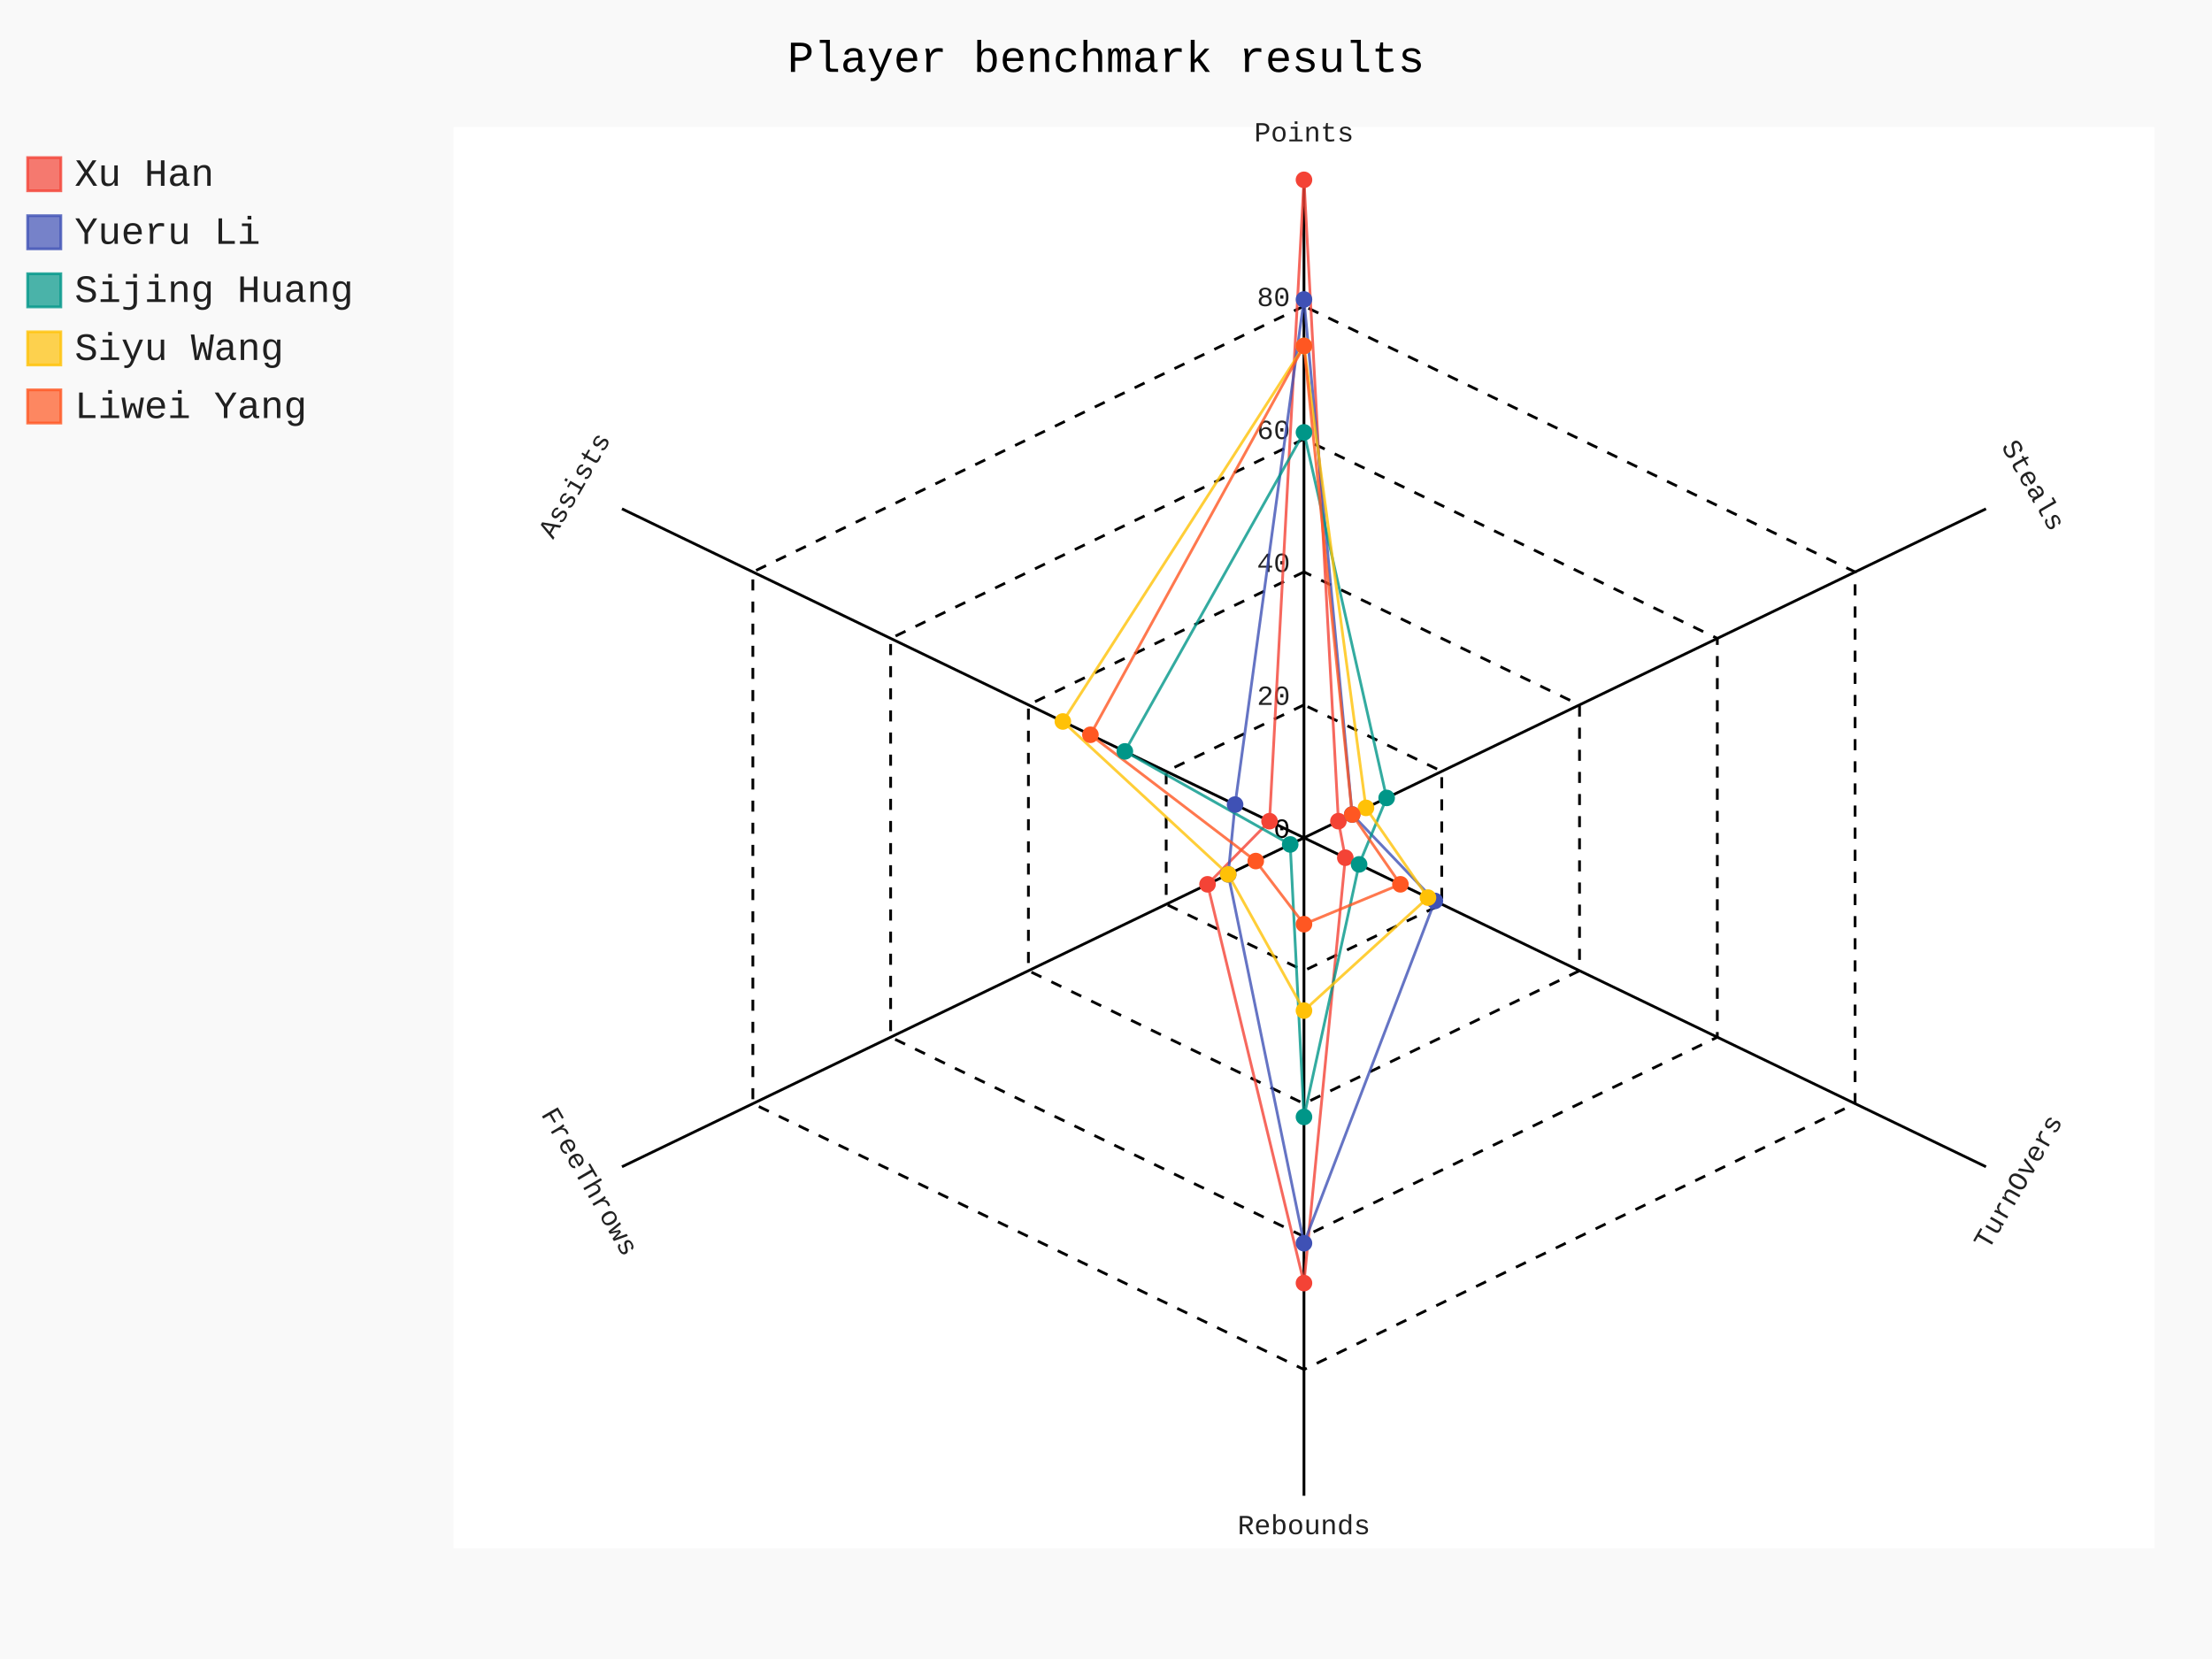
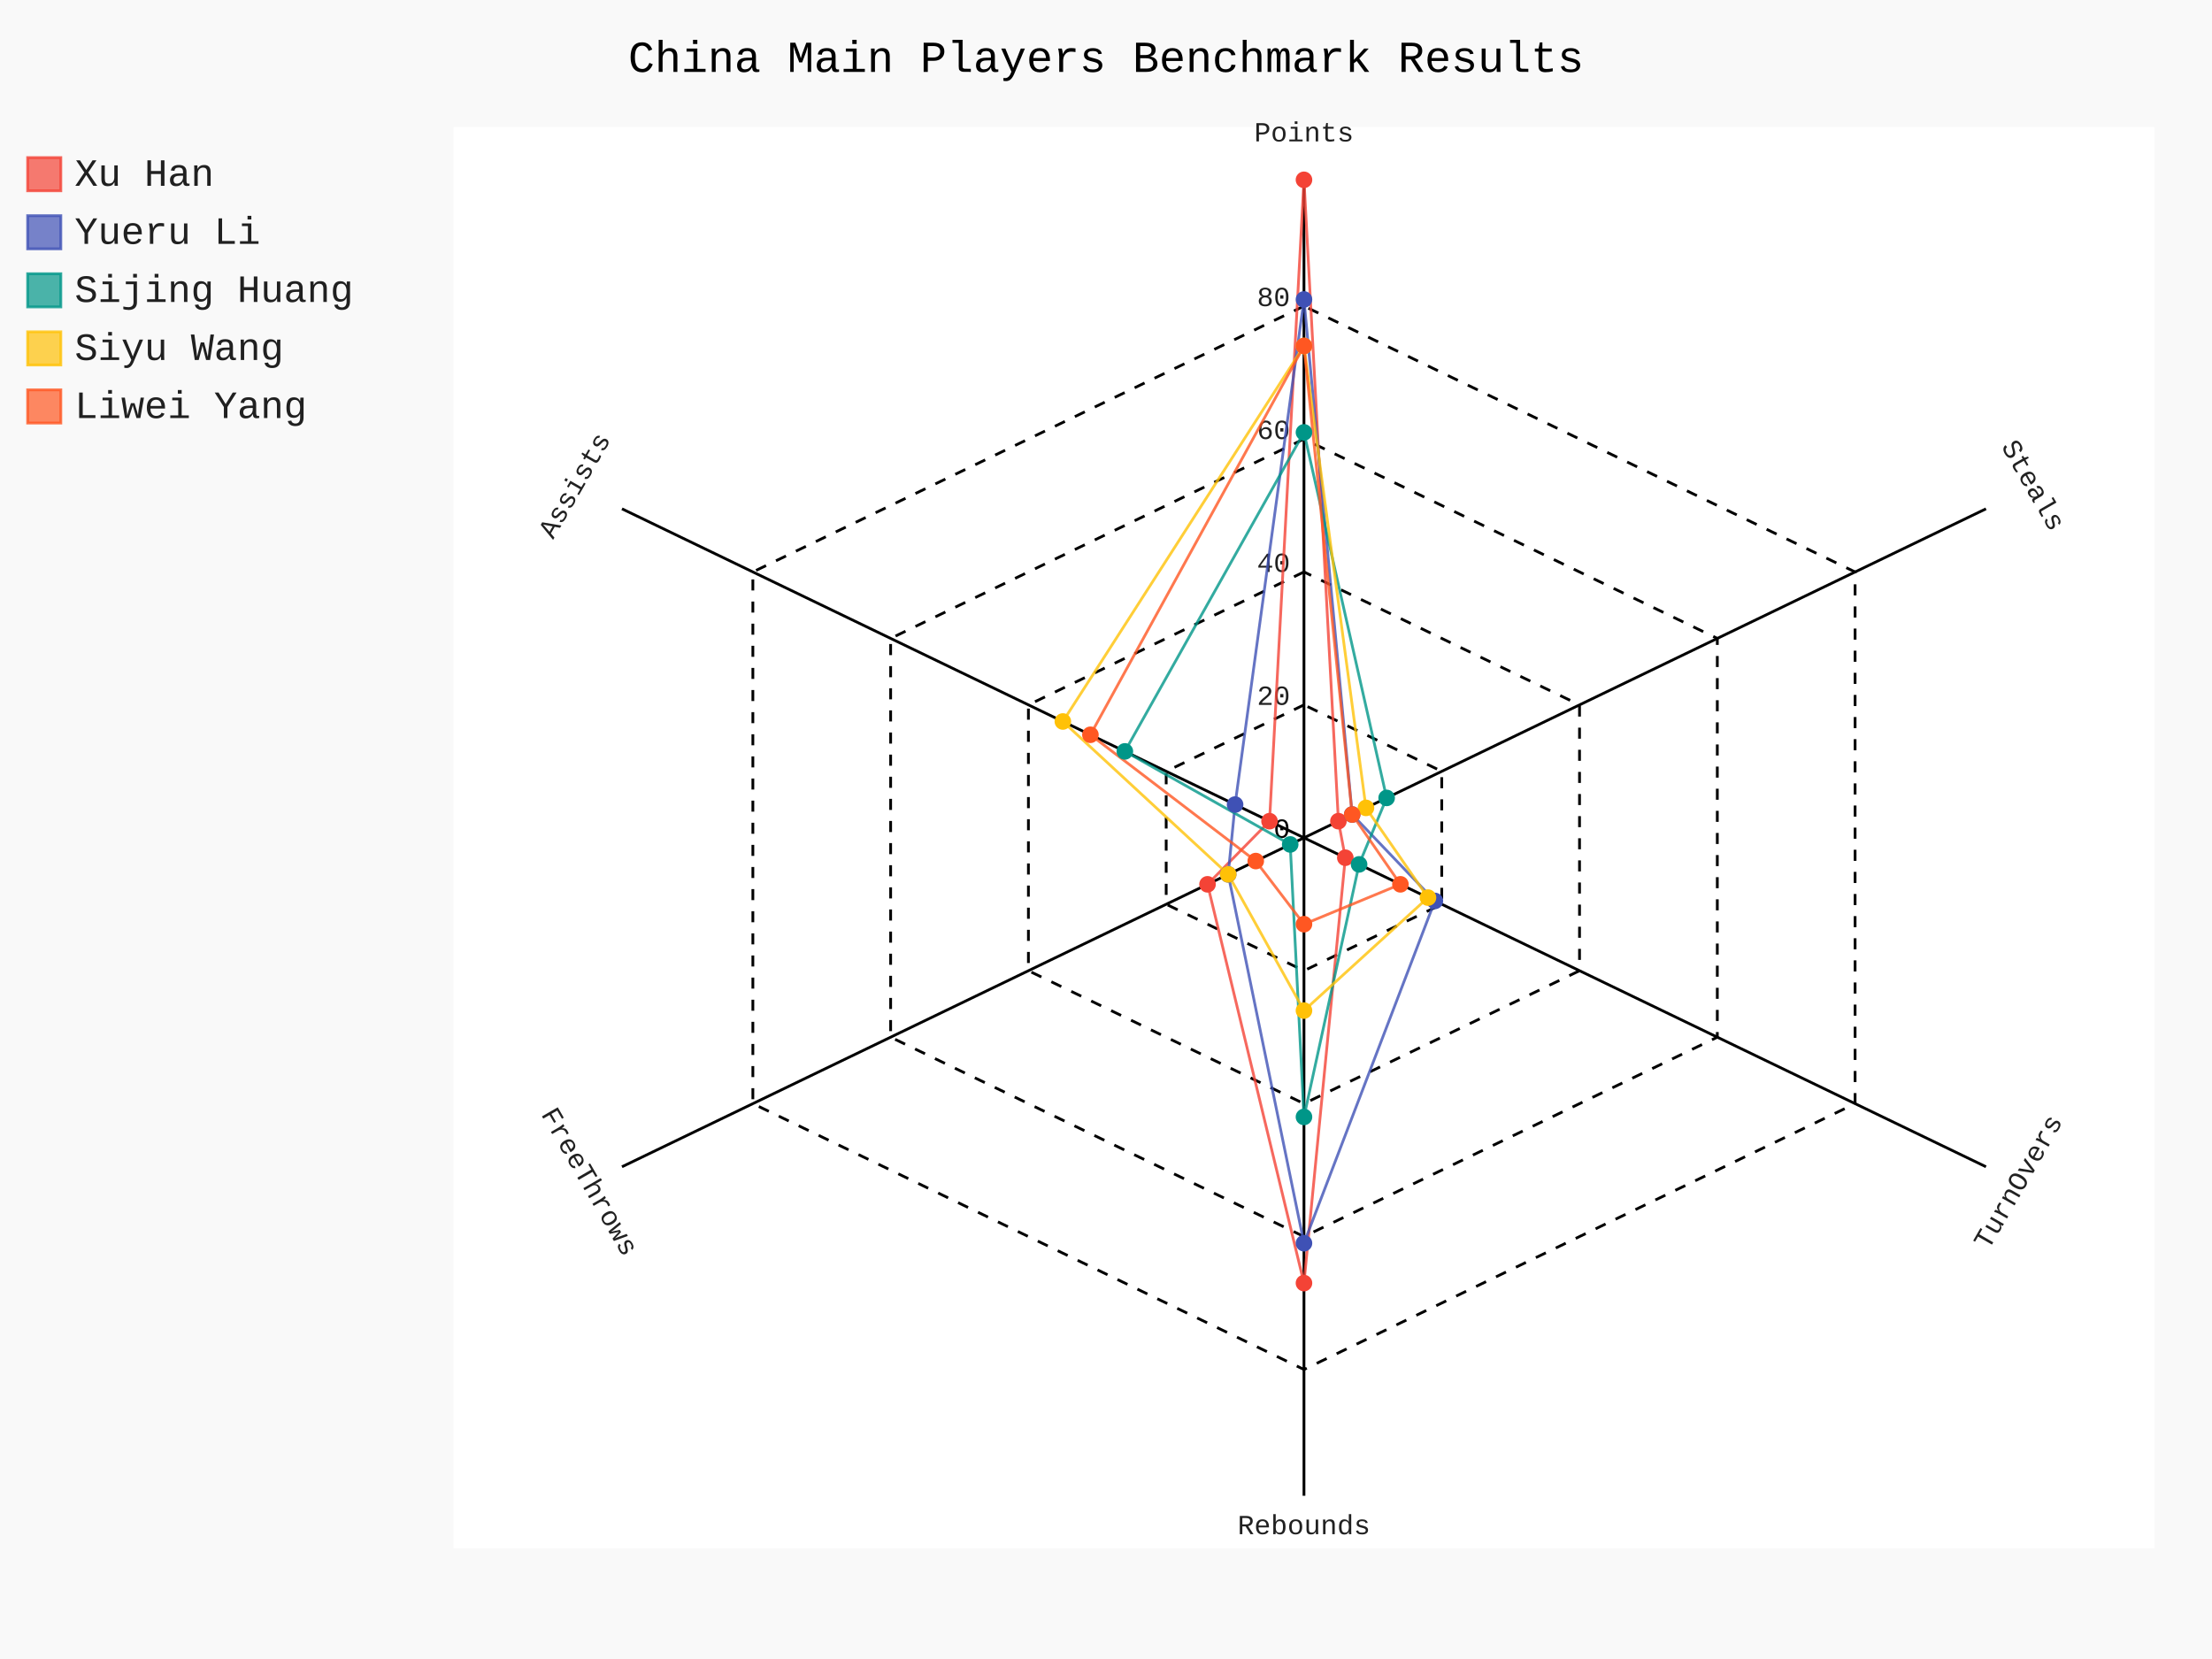
- <svg xmlns="http://www.w3.org/2000/svg" id="chart-e291ad7d-9098-4995-999b-67202f5701d8" class="pygal-chart" viewBox="0 0 800 600">
+ <svg xmlns="http://www.w3.org/2000/svg" id="chart-22b81d6b-da64-4e09-88c9-19c5adcb3334" class="pygal-chart" viewBox="0 0 800 600">
  <defs>
-     <style type="text/css">#chart-e291ad7d-9098-4995-999b-67202f5701d8{-webkit-user-select:none;-webkit-font-smoothing:antialiased;font-family:Consolas,"Liberation Mono",Menlo,Courier,monospace}#chart-e291ad7d-9098-4995-999b-67202f5701d8 .title{font-family:Consolas,"Liberation Mono",Menlo,Courier,monospace;font-size:16px}#chart-e291ad7d-9098-4995-999b-67202f5701d8 .legends .legend text{font-family:Consolas,"Liberation Mono",Menlo,Courier,monospace;font-size:14px}#chart-e291ad7d-9098-4995-999b-67202f5701d8 .axis text{font-family:Consolas,"Liberation Mono",Menlo,Courier,monospace;font-size:10px}#chart-e291ad7d-9098-4995-999b-67202f5701d8 .axis text.major{font-family:Consolas,"Liberation Mono",Menlo,Courier,monospace;font-size:10px}#chart-e291ad7d-9098-4995-999b-67202f5701d8 .text-overlay text.value{font-family:Consolas,"Liberation Mono",Menlo,Courier,monospace;font-size:16px}#chart-e291ad7d-9098-4995-999b-67202f5701d8 .text-overlay text.label{font-family:Consolas,"Liberation Mono",Menlo,Courier,monospace;font-size:10px}#chart-e291ad7d-9098-4995-999b-67202f5701d8 .tooltip{font-family:Consolas,"Liberation Mono",Menlo,Courier,monospace;font-size:14px}#chart-e291ad7d-9098-4995-999b-67202f5701d8 text.no_data{font-family:Consolas,"Liberation Mono",Menlo,Courier,monospace;font-size:64px}
- #chart-e291ad7d-9098-4995-999b-67202f5701d8{background-color:rgba(249,249,249,1)}#chart-e291ad7d-9098-4995-999b-67202f5701d8 path,#chart-e291ad7d-9098-4995-999b-67202f5701d8 line,#chart-e291ad7d-9098-4995-999b-67202f5701d8 rect,#chart-e291ad7d-9098-4995-999b-67202f5701d8 circle{-webkit-transition:150ms;-moz-transition:150ms;transition:150ms}#chart-e291ad7d-9098-4995-999b-67202f5701d8 .graph &gt; .background{fill:rgba(249,249,249,1)}#chart-e291ad7d-9098-4995-999b-67202f5701d8 .plot &gt; .background{fill:rgba(255,255,255,1)}#chart-e291ad7d-9098-4995-999b-67202f5701d8 .graph{fill:rgba(0,0,0,.87)}#chart-e291ad7d-9098-4995-999b-67202f5701d8 text.no_data{fill:rgba(0,0,0,1)}#chart-e291ad7d-9098-4995-999b-67202f5701d8 .title{fill:rgba(0,0,0,1)}#chart-e291ad7d-9098-4995-999b-67202f5701d8 .legends .legend text{fill:rgba(0,0,0,.87)}#chart-e291ad7d-9098-4995-999b-67202f5701d8 .legends .legend:hover text{fill:rgba(0,0,0,1)}#chart-e291ad7d-9098-4995-999b-67202f5701d8 .axis .line{stroke:rgba(0,0,0,1)}#chart-e291ad7d-9098-4995-999b-67202f5701d8 .axis .guide.line{stroke:rgba(0,0,0,.54)}#chart-e291ad7d-9098-4995-999b-67202f5701d8 .axis .major.line{stroke:rgba(0,0,0,.87)}#chart-e291ad7d-9098-4995-999b-67202f5701d8 .axis text.major{fill:rgba(0,0,0,1)}#chart-e291ad7d-9098-4995-999b-67202f5701d8 .axis.y .guides:hover .guide.line,#chart-e291ad7d-9098-4995-999b-67202f5701d8 .line-graph .axis.x .guides:hover .guide.line,#chart-e291ad7d-9098-4995-999b-67202f5701d8 .stackedline-graph .axis.x .guides:hover .guide.line,#chart-e291ad7d-9098-4995-999b-67202f5701d8 .xy-graph .axis.x .guides:hover .guide.line{stroke:rgba(0,0,0,1)}#chart-e291ad7d-9098-4995-999b-67202f5701d8 .axis .guides:hover text{fill:rgba(0,0,0,1)}#chart-e291ad7d-9098-4995-999b-67202f5701d8 .reactive{fill-opacity:.7;stroke-opacity:.8;stroke-width:1}#chart-e291ad7d-9098-4995-999b-67202f5701d8 .ci{stroke:rgba(0,0,0,.87)}#chart-e291ad7d-9098-4995-999b-67202f5701d8 .reactive.active,#chart-e291ad7d-9098-4995-999b-67202f5701d8 .active .reactive{fill-opacity:.8;stroke-opacity:.9;stroke-width:4}#chart-e291ad7d-9098-4995-999b-67202f5701d8 .ci .reactive.active{stroke-width:1.5}#chart-e291ad7d-9098-4995-999b-67202f5701d8 .series text{fill:rgba(0,0,0,1)}#chart-e291ad7d-9098-4995-999b-67202f5701d8 .tooltip rect{fill:rgba(255,255,255,1);stroke:rgba(0,0,0,1);-webkit-transition:opacity 150ms;-moz-transition:opacity 150ms;transition:opacity 150ms}#chart-e291ad7d-9098-4995-999b-67202f5701d8 .tooltip .label{fill:rgba(0,0,0,.87)}#chart-e291ad7d-9098-4995-999b-67202f5701d8 .tooltip .label{fill:rgba(0,0,0,.87)}#chart-e291ad7d-9098-4995-999b-67202f5701d8 .tooltip .legend{font-size:.8em;fill:rgba(0,0,0,.54)}#chart-e291ad7d-9098-4995-999b-67202f5701d8 .tooltip .x_label{font-size:.6em;fill:rgba(0,0,0,1)}#chart-e291ad7d-9098-4995-999b-67202f5701d8 .tooltip .xlink{font-size:.5em;text-decoration:underline}#chart-e291ad7d-9098-4995-999b-67202f5701d8 .tooltip .value{font-size:1.5em}#chart-e291ad7d-9098-4995-999b-67202f5701d8 .bound{font-size:.5em}#chart-e291ad7d-9098-4995-999b-67202f5701d8 .max-value{font-size:.75em;fill:rgba(0,0,0,.54)}#chart-e291ad7d-9098-4995-999b-67202f5701d8 .map-element{fill:rgba(255,255,255,1);stroke:rgba(0,0,0,.54) !important}#chart-e291ad7d-9098-4995-999b-67202f5701d8 .map-element .reactive{fill-opacity:inherit;stroke-opacity:inherit}#chart-e291ad7d-9098-4995-999b-67202f5701d8 .color-0,#chart-e291ad7d-9098-4995-999b-67202f5701d8 .color-0 a:visited{stroke:#F44336;fill:#F44336}#chart-e291ad7d-9098-4995-999b-67202f5701d8 .color-1,#chart-e291ad7d-9098-4995-999b-67202f5701d8 .color-1 a:visited{stroke:#3F51B5;fill:#3F51B5}#chart-e291ad7d-9098-4995-999b-67202f5701d8 .color-2,#chart-e291ad7d-9098-4995-999b-67202f5701d8 .color-2 a:visited{stroke:#009688;fill:#009688}#chart-e291ad7d-9098-4995-999b-67202f5701d8 .color-3,#chart-e291ad7d-9098-4995-999b-67202f5701d8 .color-3 a:visited{stroke:#FFC107;fill:#FFC107}#chart-e291ad7d-9098-4995-999b-67202f5701d8 .color-4,#chart-e291ad7d-9098-4995-999b-67202f5701d8 .color-4 a:visited{stroke:#FF5722;fill:#FF5722}#chart-e291ad7d-9098-4995-999b-67202f5701d8 .text-overlay .color-0 text{fill:black}#chart-e291ad7d-9098-4995-999b-67202f5701d8 .text-overlay .color-1 text{fill:black}#chart-e291ad7d-9098-4995-999b-67202f5701d8 .text-overlay .color-2 text{fill:black}#chart-e291ad7d-9098-4995-999b-67202f5701d8 .text-overlay .color-3 text{fill:black}#chart-e291ad7d-9098-4995-999b-67202f5701d8 .text-overlay .color-4 text{fill:black}
- #chart-e291ad7d-9098-4995-999b-67202f5701d8 text.no_data{text-anchor:middle}#chart-e291ad7d-9098-4995-999b-67202f5701d8 .guide.line{fill:none}#chart-e291ad7d-9098-4995-999b-67202f5701d8 .centered{text-anchor:middle}#chart-e291ad7d-9098-4995-999b-67202f5701d8 .title{text-anchor:middle}#chart-e291ad7d-9098-4995-999b-67202f5701d8 .legends .legend text{fill-opacity:1}#chart-e291ad7d-9098-4995-999b-67202f5701d8 .axis.x text{text-anchor:middle}#chart-e291ad7d-9098-4995-999b-67202f5701d8 .axis.x:not(.web) text[transform]{text-anchor:start}#chart-e291ad7d-9098-4995-999b-67202f5701d8 .axis.x:not(.web) text[transform].backwards{text-anchor:end}#chart-e291ad7d-9098-4995-999b-67202f5701d8 .axis.y text{text-anchor:end}#chart-e291ad7d-9098-4995-999b-67202f5701d8 .axis.y text[transform].backwards{text-anchor:start}#chart-e291ad7d-9098-4995-999b-67202f5701d8 .axis.y2 text{text-anchor:start}#chart-e291ad7d-9098-4995-999b-67202f5701d8 .axis.y2 text[transform].backwards{text-anchor:end}#chart-e291ad7d-9098-4995-999b-67202f5701d8 .axis .guide.line{stroke-dasharray:4,4;stroke:black}#chart-e291ad7d-9098-4995-999b-67202f5701d8 .axis .major.guide.line{stroke-dasharray:6,6;stroke:black}#chart-e291ad7d-9098-4995-999b-67202f5701d8 .horizontal .axis.y .guide.line,#chart-e291ad7d-9098-4995-999b-67202f5701d8 .horizontal .axis.y2 .guide.line,#chart-e291ad7d-9098-4995-999b-67202f5701d8 .vertical .axis.x .guide.line{opacity:0}#chart-e291ad7d-9098-4995-999b-67202f5701d8 .horizontal .axis.always_show .guide.line,#chart-e291ad7d-9098-4995-999b-67202f5701d8 .vertical .axis.always_show .guide.line{opacity:1 !important}#chart-e291ad7d-9098-4995-999b-67202f5701d8 .axis.y .guides:hover .guide.line,#chart-e291ad7d-9098-4995-999b-67202f5701d8 .axis.y2 .guides:hover .guide.line,#chart-e291ad7d-9098-4995-999b-67202f5701d8 .axis.x .guides:hover .guide.line{opacity:1}#chart-e291ad7d-9098-4995-999b-67202f5701d8 .axis .guides:hover text{opacity:1}#chart-e291ad7d-9098-4995-999b-67202f5701d8 .nofill{fill:none}#chart-e291ad7d-9098-4995-999b-67202f5701d8 .subtle-fill{fill-opacity:.2}#chart-e291ad7d-9098-4995-999b-67202f5701d8 .dot{stroke-width:1px;fill-opacity:1;stroke-opacity:1}#chart-e291ad7d-9098-4995-999b-67202f5701d8 .dot.active{stroke-width:5px}#chart-e291ad7d-9098-4995-999b-67202f5701d8 .dot.negative{fill:transparent}#chart-e291ad7d-9098-4995-999b-67202f5701d8 text,#chart-e291ad7d-9098-4995-999b-67202f5701d8 tspan{stroke:none !important}#chart-e291ad7d-9098-4995-999b-67202f5701d8 .series text.active{opacity:1}#chart-e291ad7d-9098-4995-999b-67202f5701d8 .tooltip rect{fill-opacity:.95;stroke-width:.5}#chart-e291ad7d-9098-4995-999b-67202f5701d8 .tooltip text{fill-opacity:1}#chart-e291ad7d-9098-4995-999b-67202f5701d8 .showable{visibility:hidden}#chart-e291ad7d-9098-4995-999b-67202f5701d8 .showable.shown{visibility:visible}#chart-e291ad7d-9098-4995-999b-67202f5701d8 .gauge-background{fill:rgba(229,229,229,1);stroke:none}#chart-e291ad7d-9098-4995-999b-67202f5701d8 .bg-lines{stroke:rgba(249,249,249,1);stroke-width:2px}</style>
+     <style type="text/css">#chart-22b81d6b-da64-4e09-88c9-19c5adcb3334{-webkit-user-select:none;-webkit-font-smoothing:antialiased;font-family:Consolas,"Liberation Mono",Menlo,Courier,monospace}#chart-22b81d6b-da64-4e09-88c9-19c5adcb3334 .title{font-family:Consolas,"Liberation Mono",Menlo,Courier,monospace;font-size:16px}#chart-22b81d6b-da64-4e09-88c9-19c5adcb3334 .legends .legend text{font-family:Consolas,"Liberation Mono",Menlo,Courier,monospace;font-size:14px}#chart-22b81d6b-da64-4e09-88c9-19c5adcb3334 .axis text{font-family:Consolas,"Liberation Mono",Menlo,Courier,monospace;font-size:10px}#chart-22b81d6b-da64-4e09-88c9-19c5adcb3334 .axis text.major{font-family:Consolas,"Liberation Mono",Menlo,Courier,monospace;font-size:10px}#chart-22b81d6b-da64-4e09-88c9-19c5adcb3334 .text-overlay text.value{font-family:Consolas,"Liberation Mono",Menlo,Courier,monospace;font-size:16px}#chart-22b81d6b-da64-4e09-88c9-19c5adcb3334 .text-overlay text.label{font-family:Consolas,"Liberation Mono",Menlo,Courier,monospace;font-size:10px}#chart-22b81d6b-da64-4e09-88c9-19c5adcb3334 .tooltip{font-family:Consolas,"Liberation Mono",Menlo,Courier,monospace;font-size:14px}#chart-22b81d6b-da64-4e09-88c9-19c5adcb3334 text.no_data{font-family:Consolas,"Liberation Mono",Menlo,Courier,monospace;font-size:64px}
+ #chart-22b81d6b-da64-4e09-88c9-19c5adcb3334{background-color:rgba(249,249,249,1)}#chart-22b81d6b-da64-4e09-88c9-19c5adcb3334 path,#chart-22b81d6b-da64-4e09-88c9-19c5adcb3334 line,#chart-22b81d6b-da64-4e09-88c9-19c5adcb3334 rect,#chart-22b81d6b-da64-4e09-88c9-19c5adcb3334 circle{-webkit-transition:150ms;-moz-transition:150ms;transition:150ms}#chart-22b81d6b-da64-4e09-88c9-19c5adcb3334 .graph &gt; .background{fill:rgba(249,249,249,1)}#chart-22b81d6b-da64-4e09-88c9-19c5adcb3334 .plot &gt; .background{fill:rgba(255,255,255,1)}#chart-22b81d6b-da64-4e09-88c9-19c5adcb3334 .graph{fill:rgba(0,0,0,.87)}#chart-22b81d6b-da64-4e09-88c9-19c5adcb3334 text.no_data{fill:rgba(0,0,0,1)}#chart-22b81d6b-da64-4e09-88c9-19c5adcb3334 .title{fill:rgba(0,0,0,1)}#chart-22b81d6b-da64-4e09-88c9-19c5adcb3334 .legends .legend text{fill:rgba(0,0,0,.87)}#chart-22b81d6b-da64-4e09-88c9-19c5adcb3334 .legends .legend:hover text{fill:rgba(0,0,0,1)}#chart-22b81d6b-da64-4e09-88c9-19c5adcb3334 .axis .line{stroke:rgba(0,0,0,1)}#chart-22b81d6b-da64-4e09-88c9-19c5adcb3334 .axis .guide.line{stroke:rgba(0,0,0,.54)}#chart-22b81d6b-da64-4e09-88c9-19c5adcb3334 .axis .major.line{stroke:rgba(0,0,0,.87)}#chart-22b81d6b-da64-4e09-88c9-19c5adcb3334 .axis text.major{fill:rgba(0,0,0,1)}#chart-22b81d6b-da64-4e09-88c9-19c5adcb3334 .axis.y .guides:hover .guide.line,#chart-22b81d6b-da64-4e09-88c9-19c5adcb3334 .line-graph .axis.x .guides:hover .guide.line,#chart-22b81d6b-da64-4e09-88c9-19c5adcb3334 .stackedline-graph .axis.x .guides:hover .guide.line,#chart-22b81d6b-da64-4e09-88c9-19c5adcb3334 .xy-graph .axis.x .guides:hover .guide.line{stroke:rgba(0,0,0,1)}#chart-22b81d6b-da64-4e09-88c9-19c5adcb3334 .axis .guides:hover text{fill:rgba(0,0,0,1)}#chart-22b81d6b-da64-4e09-88c9-19c5adcb3334 .reactive{fill-opacity:.7;stroke-opacity:.8;stroke-width:1}#chart-22b81d6b-da64-4e09-88c9-19c5adcb3334 .ci{stroke:rgba(0,0,0,.87)}#chart-22b81d6b-da64-4e09-88c9-19c5adcb3334 .reactive.active,#chart-22b81d6b-da64-4e09-88c9-19c5adcb3334 .active .reactive{fill-opacity:.8;stroke-opacity:.9;stroke-width:4}#chart-22b81d6b-da64-4e09-88c9-19c5adcb3334 .ci .reactive.active{stroke-width:1.5}#chart-22b81d6b-da64-4e09-88c9-19c5adcb3334 .series text{fill:rgba(0,0,0,1)}#chart-22b81d6b-da64-4e09-88c9-19c5adcb3334 .tooltip rect{fill:rgba(255,255,255,1);stroke:rgba(0,0,0,1);-webkit-transition:opacity 150ms;-moz-transition:opacity 150ms;transition:opacity 150ms}#chart-22b81d6b-da64-4e09-88c9-19c5adcb3334 .tooltip .label{fill:rgba(0,0,0,.87)}#chart-22b81d6b-da64-4e09-88c9-19c5adcb3334 .tooltip .label{fill:rgba(0,0,0,.87)}#chart-22b81d6b-da64-4e09-88c9-19c5adcb3334 .tooltip .legend{font-size:.8em;fill:rgba(0,0,0,.54)}#chart-22b81d6b-da64-4e09-88c9-19c5adcb3334 .tooltip .x_label{font-size:.6em;fill:rgba(0,0,0,1)}#chart-22b81d6b-da64-4e09-88c9-19c5adcb3334 .tooltip .xlink{font-size:.5em;text-decoration:underline}#chart-22b81d6b-da64-4e09-88c9-19c5adcb3334 .tooltip .value{font-size:1.5em}#chart-22b81d6b-da64-4e09-88c9-19c5adcb3334 .bound{font-size:.5em}#chart-22b81d6b-da64-4e09-88c9-19c5adcb3334 .max-value{font-size:.75em;fill:rgba(0,0,0,.54)}#chart-22b81d6b-da64-4e09-88c9-19c5adcb3334 .map-element{fill:rgba(255,255,255,1);stroke:rgba(0,0,0,.54) !important}#chart-22b81d6b-da64-4e09-88c9-19c5adcb3334 .map-element .reactive{fill-opacity:inherit;stroke-opacity:inherit}#chart-22b81d6b-da64-4e09-88c9-19c5adcb3334 .color-0,#chart-22b81d6b-da64-4e09-88c9-19c5adcb3334 .color-0 a:visited{stroke:#F44336;fill:#F44336}#chart-22b81d6b-da64-4e09-88c9-19c5adcb3334 .color-1,#chart-22b81d6b-da64-4e09-88c9-19c5adcb3334 .color-1 a:visited{stroke:#3F51B5;fill:#3F51B5}#chart-22b81d6b-da64-4e09-88c9-19c5adcb3334 .color-2,#chart-22b81d6b-da64-4e09-88c9-19c5adcb3334 .color-2 a:visited{stroke:#009688;fill:#009688}#chart-22b81d6b-da64-4e09-88c9-19c5adcb3334 .color-3,#chart-22b81d6b-da64-4e09-88c9-19c5adcb3334 .color-3 a:visited{stroke:#FFC107;fill:#FFC107}#chart-22b81d6b-da64-4e09-88c9-19c5adcb3334 .color-4,#chart-22b81d6b-da64-4e09-88c9-19c5adcb3334 .color-4 a:visited{stroke:#FF5722;fill:#FF5722}#chart-22b81d6b-da64-4e09-88c9-19c5adcb3334 .text-overlay .color-0 text{fill:black}#chart-22b81d6b-da64-4e09-88c9-19c5adcb3334 .text-overlay .color-1 text{fill:black}#chart-22b81d6b-da64-4e09-88c9-19c5adcb3334 .text-overlay .color-2 text{fill:black}#chart-22b81d6b-da64-4e09-88c9-19c5adcb3334 .text-overlay .color-3 text{fill:black}#chart-22b81d6b-da64-4e09-88c9-19c5adcb3334 .text-overlay .color-4 text{fill:black}
+ #chart-22b81d6b-da64-4e09-88c9-19c5adcb3334 text.no_data{text-anchor:middle}#chart-22b81d6b-da64-4e09-88c9-19c5adcb3334 .guide.line{fill:none}#chart-22b81d6b-da64-4e09-88c9-19c5adcb3334 .centered{text-anchor:middle}#chart-22b81d6b-da64-4e09-88c9-19c5adcb3334 .title{text-anchor:middle}#chart-22b81d6b-da64-4e09-88c9-19c5adcb3334 .legends .legend text{fill-opacity:1}#chart-22b81d6b-da64-4e09-88c9-19c5adcb3334 .axis.x text{text-anchor:middle}#chart-22b81d6b-da64-4e09-88c9-19c5adcb3334 .axis.x:not(.web) text[transform]{text-anchor:start}#chart-22b81d6b-da64-4e09-88c9-19c5adcb3334 .axis.x:not(.web) text[transform].backwards{text-anchor:end}#chart-22b81d6b-da64-4e09-88c9-19c5adcb3334 .axis.y text{text-anchor:end}#chart-22b81d6b-da64-4e09-88c9-19c5adcb3334 .axis.y text[transform].backwards{text-anchor:start}#chart-22b81d6b-da64-4e09-88c9-19c5adcb3334 .axis.y2 text{text-anchor:start}#chart-22b81d6b-da64-4e09-88c9-19c5adcb3334 .axis.y2 text[transform].backwards{text-anchor:end}#chart-22b81d6b-da64-4e09-88c9-19c5adcb3334 .axis .guide.line{stroke-dasharray:4,4;stroke:black}#chart-22b81d6b-da64-4e09-88c9-19c5adcb3334 .axis .major.guide.line{stroke-dasharray:6,6;stroke:black}#chart-22b81d6b-da64-4e09-88c9-19c5adcb3334 .horizontal .axis.y .guide.line,#chart-22b81d6b-da64-4e09-88c9-19c5adcb3334 .horizontal .axis.y2 .guide.line,#chart-22b81d6b-da64-4e09-88c9-19c5adcb3334 .vertical .axis.x .guide.line{opacity:0}#chart-22b81d6b-da64-4e09-88c9-19c5adcb3334 .horizontal .axis.always_show .guide.line,#chart-22b81d6b-da64-4e09-88c9-19c5adcb3334 .vertical .axis.always_show .guide.line{opacity:1 !important}#chart-22b81d6b-da64-4e09-88c9-19c5adcb3334 .axis.y .guides:hover .guide.line,#chart-22b81d6b-da64-4e09-88c9-19c5adcb3334 .axis.y2 .guides:hover .guide.line,#chart-22b81d6b-da64-4e09-88c9-19c5adcb3334 .axis.x .guides:hover .guide.line{opacity:1}#chart-22b81d6b-da64-4e09-88c9-19c5adcb3334 .axis .guides:hover text{opacity:1}#chart-22b81d6b-da64-4e09-88c9-19c5adcb3334 .nofill{fill:none}#chart-22b81d6b-da64-4e09-88c9-19c5adcb3334 .subtle-fill{fill-opacity:.2}#chart-22b81d6b-da64-4e09-88c9-19c5adcb3334 .dot{stroke-width:1px;fill-opacity:1;stroke-opacity:1}#chart-22b81d6b-da64-4e09-88c9-19c5adcb3334 .dot.active{stroke-width:5px}#chart-22b81d6b-da64-4e09-88c9-19c5adcb3334 .dot.negative{fill:transparent}#chart-22b81d6b-da64-4e09-88c9-19c5adcb3334 text,#chart-22b81d6b-da64-4e09-88c9-19c5adcb3334 tspan{stroke:none !important}#chart-22b81d6b-da64-4e09-88c9-19c5adcb3334 .series text.active{opacity:1}#chart-22b81d6b-da64-4e09-88c9-19c5adcb3334 .tooltip rect{fill-opacity:.95;stroke-width:.5}#chart-22b81d6b-da64-4e09-88c9-19c5adcb3334 .tooltip text{fill-opacity:1}#chart-22b81d6b-da64-4e09-88c9-19c5adcb3334 .showable{visibility:hidden}#chart-22b81d6b-da64-4e09-88c9-19c5adcb3334 .showable.shown{visibility:visible}#chart-22b81d6b-da64-4e09-88c9-19c5adcb3334 .gauge-background{fill:rgba(229,229,229,1);stroke:none}#chart-22b81d6b-da64-4e09-88c9-19c5adcb3334 .bg-lines{stroke:rgba(249,249,249,1);stroke-width:2px}</style>
  </defs>
  <g class="graph radar-graph vertical">
    <rect x="0" y="0" width="800" height="600" class="background" />
    <g transform="translate(164, 46)" class="plot">
      <rect x="0" y="0" width="615.2" height="514" class="background" />
      <g class="axis y web">
        <g class="guides">
          <path d="M307.6 64.707 L108.281 160.853 108.281 353.147 307.6 449.293 506.919 353.147 506.919 160.853 307.6 64.707 Z" class="guide line" />
          <text x="302.6" y="64.707" class="">80</text>
        </g>
        <g class="guides">
          <path d="M307.6 112.78 L158.111 184.89 158.111 329.11 307.6 401.22 457.089 329.11 457.089 184.89 307.6 112.78 Z" class="guide line" />
          <text x="302.6" y="112.78" class="">60</text>
        </g>
        <g class="guides">
          <path d="M307.6 160.853 L207.941 208.927 207.941 305.073 307.6 353.147 407.259 305.073 407.259 208.927 307.6 160.853 Z" class="guide line" />
          <text x="302.6" y="160.853" class="">40</text>
        </g>
        <g class="guides">
          <path d="M307.6 208.927 L257.77 232.963 257.77 281.037 307.6 305.073 357.43 281.037 357.43 232.963 307.6 208.927 Z" class="guide line" />
          <text x="302.6" y="208.927" class="">20</text>
        </g>
        <g class="guides">
          <path d="M307.6 257 L307.6 257 307.6 257 307.6 257 307.6 257 307.6 257 307.6 257 Z" class="major guide line" />
          <text x="302.6" y="257.0" class="major">0</text>
        </g>
      </g>
      <g class="axis x web">
        <g class="guides">
          <path d="M307.6 257 L307.6 19.037" class="line" />
          <text x="307.6" y="5.14" class="" transform="rotate(0 307.6 5.14)">Points</text>
        </g>
        <g class="guides">
          <path d="M307.6 257 L60.943 138.019" class="line" />
          <text x="46.538" y="131.07" class="" transform="rotate(-60 46.53837 131.07)">Assists</text>
        </g>
        <g class="guides">
          <path d="M307.6 257 L60.943 375.981" class="line" />
          <text x="46.538" y="382.93" class="" transform="rotate(-300 46.53837 382.93)">FreeThrows</text>
        </g>
        <g class="guides">
          <path d="M307.6 257 L307.6 494.963" class="line" />
          <text x="307.6" y="508.86" class="" transform="rotate(-360 307.6 508.86)">Rebounds</text>
        </g>
        <g class="guides">
          <path d="M307.6 257 L554.257 375.981" class="line" />
          <text x="568.662" y="382.93" class="" transform="rotate(-420 568.6616 382.93)">TurnOvers</text>
        </g>
        <g class="guides">
          <path d="M307.6 257 L554.257 138.019" class="line" />
          <text x="568.662" y="131.07" class="" transform="rotate(-300 568.6616 131.07)">Steals</text>
        </g>
      </g>
      <g class="series serie-0 color-0">
        <path d="M307.6 19.037 L295.143 250.991 272.719 273.826 307.6 418.046 322.549 264.211 320.057 250.991 Z" class="line reactive nofill" />
      </g>
      <g class="series serie-1 color-1">
        <path d="M307.6 62.303 L282.685 244.982 280.194 270.22 307.6 403.624 354.938 279.835 325.04 248.587 Z" class="line reactive nofill" />
      </g>
      <g class="series serie-2 color-2">
        <path d="M307.6 110.376 L242.821 225.752 302.617 259.404 307.6 357.954 327.532 266.615 337.498 242.578 Z" class="line reactive nofill" />
      </g>
      <g class="series serie-3 color-3">
        <path d="M307.6 79.129 L220.398 214.936 280.194 270.22 307.6 319.495 352.447 278.633 330.023 246.184 Z" class="line reactive nofill" />
      </g>
      <g class="series serie-4 color-4">
        <path d="M307.6 79.129 L230.364 219.743 290.16 265.413 307.6 288.248 342.481 273.826 325.04 248.587 Z" class="line reactive nofill" />
      </g>
    </g>
    <g class="titles">
-       <text x="400.0" y="26" class="title plot_title">Player benchmark results</text>
+       <text x="400.0" y="26" class="title plot_title">China Main Players Benchmark Results</text>
    </g>
    <g transform="translate(164, 46)" class="plot overlay">
      <g class="series serie-0 color-0">
        <g class="dots">
          <circle cx="307.6" cy="19.037" r="2.5" class="dot reactive tooltip-trigger" />
        </g>
        <g class="dots">
          <circle cx="295.143" cy="250.991" r="2.5" class="dot reactive tooltip-trigger" />
        </g>
        <g class="dots">
          <circle cx="272.719" cy="273.826" r="2.5" class="dot reactive tooltip-trigger" />
        </g>
        <g class="dots">
          <circle cx="307.6" cy="418.046" r="2.5" class="dot reactive tooltip-trigger" />
        </g>
        <g class="dots">
          <circle cx="322.549" cy="264.211" r="2.5" class="dot reactive tooltip-trigger" />
        </g>
        <g class="dots">
          <circle cx="320.057" cy="250.991" r="2.5" class="dot reactive tooltip-trigger" />
        </g>
      </g>
      <g class="series serie-1 color-1">
        <g class="dots">
          <circle cx="307.6" cy="62.303" r="2.5" class="dot reactive tooltip-trigger" />
        </g>
        <g class="dots">
          <circle cx="282.685" cy="244.982" r="2.5" class="dot reactive tooltip-trigger" />
        </g>
        <g class="dots">
          <circle cx="280.194" cy="270.22" r="2.5" class="dot reactive tooltip-trigger" />
        </g>
        <g class="dots">
          <circle cx="307.6" cy="403.624" r="2.5" class="dot reactive tooltip-trigger" />
        </g>
        <g class="dots">
          <circle cx="354.938" cy="279.835" r="2.5" class="dot reactive tooltip-trigger" />
        </g>
        <g class="dots">
          <circle cx="325.04" cy="248.587" r="2.5" class="dot reactive tooltip-trigger" />
        </g>
      </g>
      <g class="series serie-2 color-2">
        <g class="dots">
          <circle cx="307.6" cy="110.376" r="2.5" class="dot reactive tooltip-trigger" />
        </g>
        <g class="dots">
          <circle cx="242.821" cy="225.752" r="2.5" class="dot reactive tooltip-trigger" />
        </g>
        <g class="dots">
          <circle cx="302.617" cy="259.404" r="2.5" class="dot reactive tooltip-trigger" />
        </g>
        <g class="dots">
          <circle cx="307.6" cy="357.954" r="2.5" class="dot reactive tooltip-trigger" />
        </g>
        <g class="dots">
          <circle cx="327.532" cy="266.615" r="2.5" class="dot reactive tooltip-trigger" />
        </g>
        <g class="dots">
          <circle cx="337.498" cy="242.578" r="2.5" class="dot reactive tooltip-trigger" />
        </g>
      </g>
      <g class="series serie-3 color-3">
        <g class="dots">
          <circle cx="307.6" cy="79.129" r="2.5" class="dot reactive tooltip-trigger" />
        </g>
        <g class="dots">
          <circle cx="220.398" cy="214.936" r="2.5" class="dot reactive tooltip-trigger" />
        </g>
        <g class="dots">
          <circle cx="280.194" cy="270.22" r="2.5" class="dot reactive tooltip-trigger" />
        </g>
        <g class="dots">
          <circle cx="307.6" cy="319.495" r="2.5" class="dot reactive tooltip-trigger" />
        </g>
        <g class="dots">
          <circle cx="352.447" cy="278.633" r="2.5" class="dot reactive tooltip-trigger" />
        </g>
        <g class="dots">
          <circle cx="330.023" cy="246.184" r="2.5" class="dot reactive tooltip-trigger" />
        </g>
      </g>
      <g class="series serie-4 color-4">
        <g class="dots">
          <circle cx="307.6" cy="79.129" r="2.5" class="dot reactive tooltip-trigger" />
        </g>
        <g class="dots">
          <circle cx="230.364" cy="219.743" r="2.5" class="dot reactive tooltip-trigger" />
        </g>
        <g class="dots">
          <circle cx="290.16" cy="265.413" r="2.5" class="dot reactive tooltip-trigger" />
        </g>
        <g class="dots">
          <circle cx="307.6" cy="288.248" r="2.5" class="dot reactive tooltip-trigger" />
        </g>
        <g class="dots">
          <circle cx="342.481" cy="273.826" r="2.5" class="dot reactive tooltip-trigger" />
        </g>
        <g class="dots">
          <circle cx="325.04" cy="248.587" r="2.5" class="dot reactive tooltip-trigger" />
        </g>
      </g>
    </g>
    <g transform="translate(164, 46)" class="plot text-overlay">
      <g class="series serie-0 color-0" />
      <g class="series serie-1 color-1" />
      <g class="series serie-2 color-2" />
      <g class="series serie-3 color-3" />
      <g class="series serie-4 color-4" />
    </g>
    <g transform="translate(164, 46)" class="plot tooltip-overlay">
      <g transform="translate(0 0)" style="opacity: 0" class="tooltip">
        <rect rx="0" ry="0" width="0" height="0" class="tooltip-box" />
        <g class="text" />
      </g>
    </g>
    <g transform="translate(10, 56)" class="legends">
      <g id="activate-serie-0" class="legend reactive activate-serie">
        <rect x="0.0" y="1.0" width="12" height="12" class="color-0 reactive" />
        <text x="17.0" y="11.2">Xu Han</text>
      </g>
      <g id="activate-serie-1" class="legend reactive activate-serie">
        <rect x="0.0" y="22.0" width="12" height="12" class="color-1 reactive" />
        <text x="17.0" y="32.2">Yueru Li</text>
      </g>
      <g id="activate-serie-2" class="legend reactive activate-serie">
        <rect x="0.0" y="43.0" width="12" height="12" class="color-2 reactive" />
        <text x="17.0" y="53.2">Sijing Huang</text>
      </g>
      <g id="activate-serie-3" class="legend reactive activate-serie">
        <rect x="0.0" y="64.0" width="12" height="12" class="color-3 reactive" />
        <text x="17.0" y="74.2">Siyu Wang</text>
      </g>
      <g id="activate-serie-4" class="legend reactive activate-serie">
        <rect x="0.0" y="85.0" width="12" height="12" class="color-4 reactive" />
        <text x="17.0" y="95.2">Liwei Yang</text>
      </g>
    </g>
    <g transform="translate(790, 56)" class="legends" />
  </g>
</svg>
